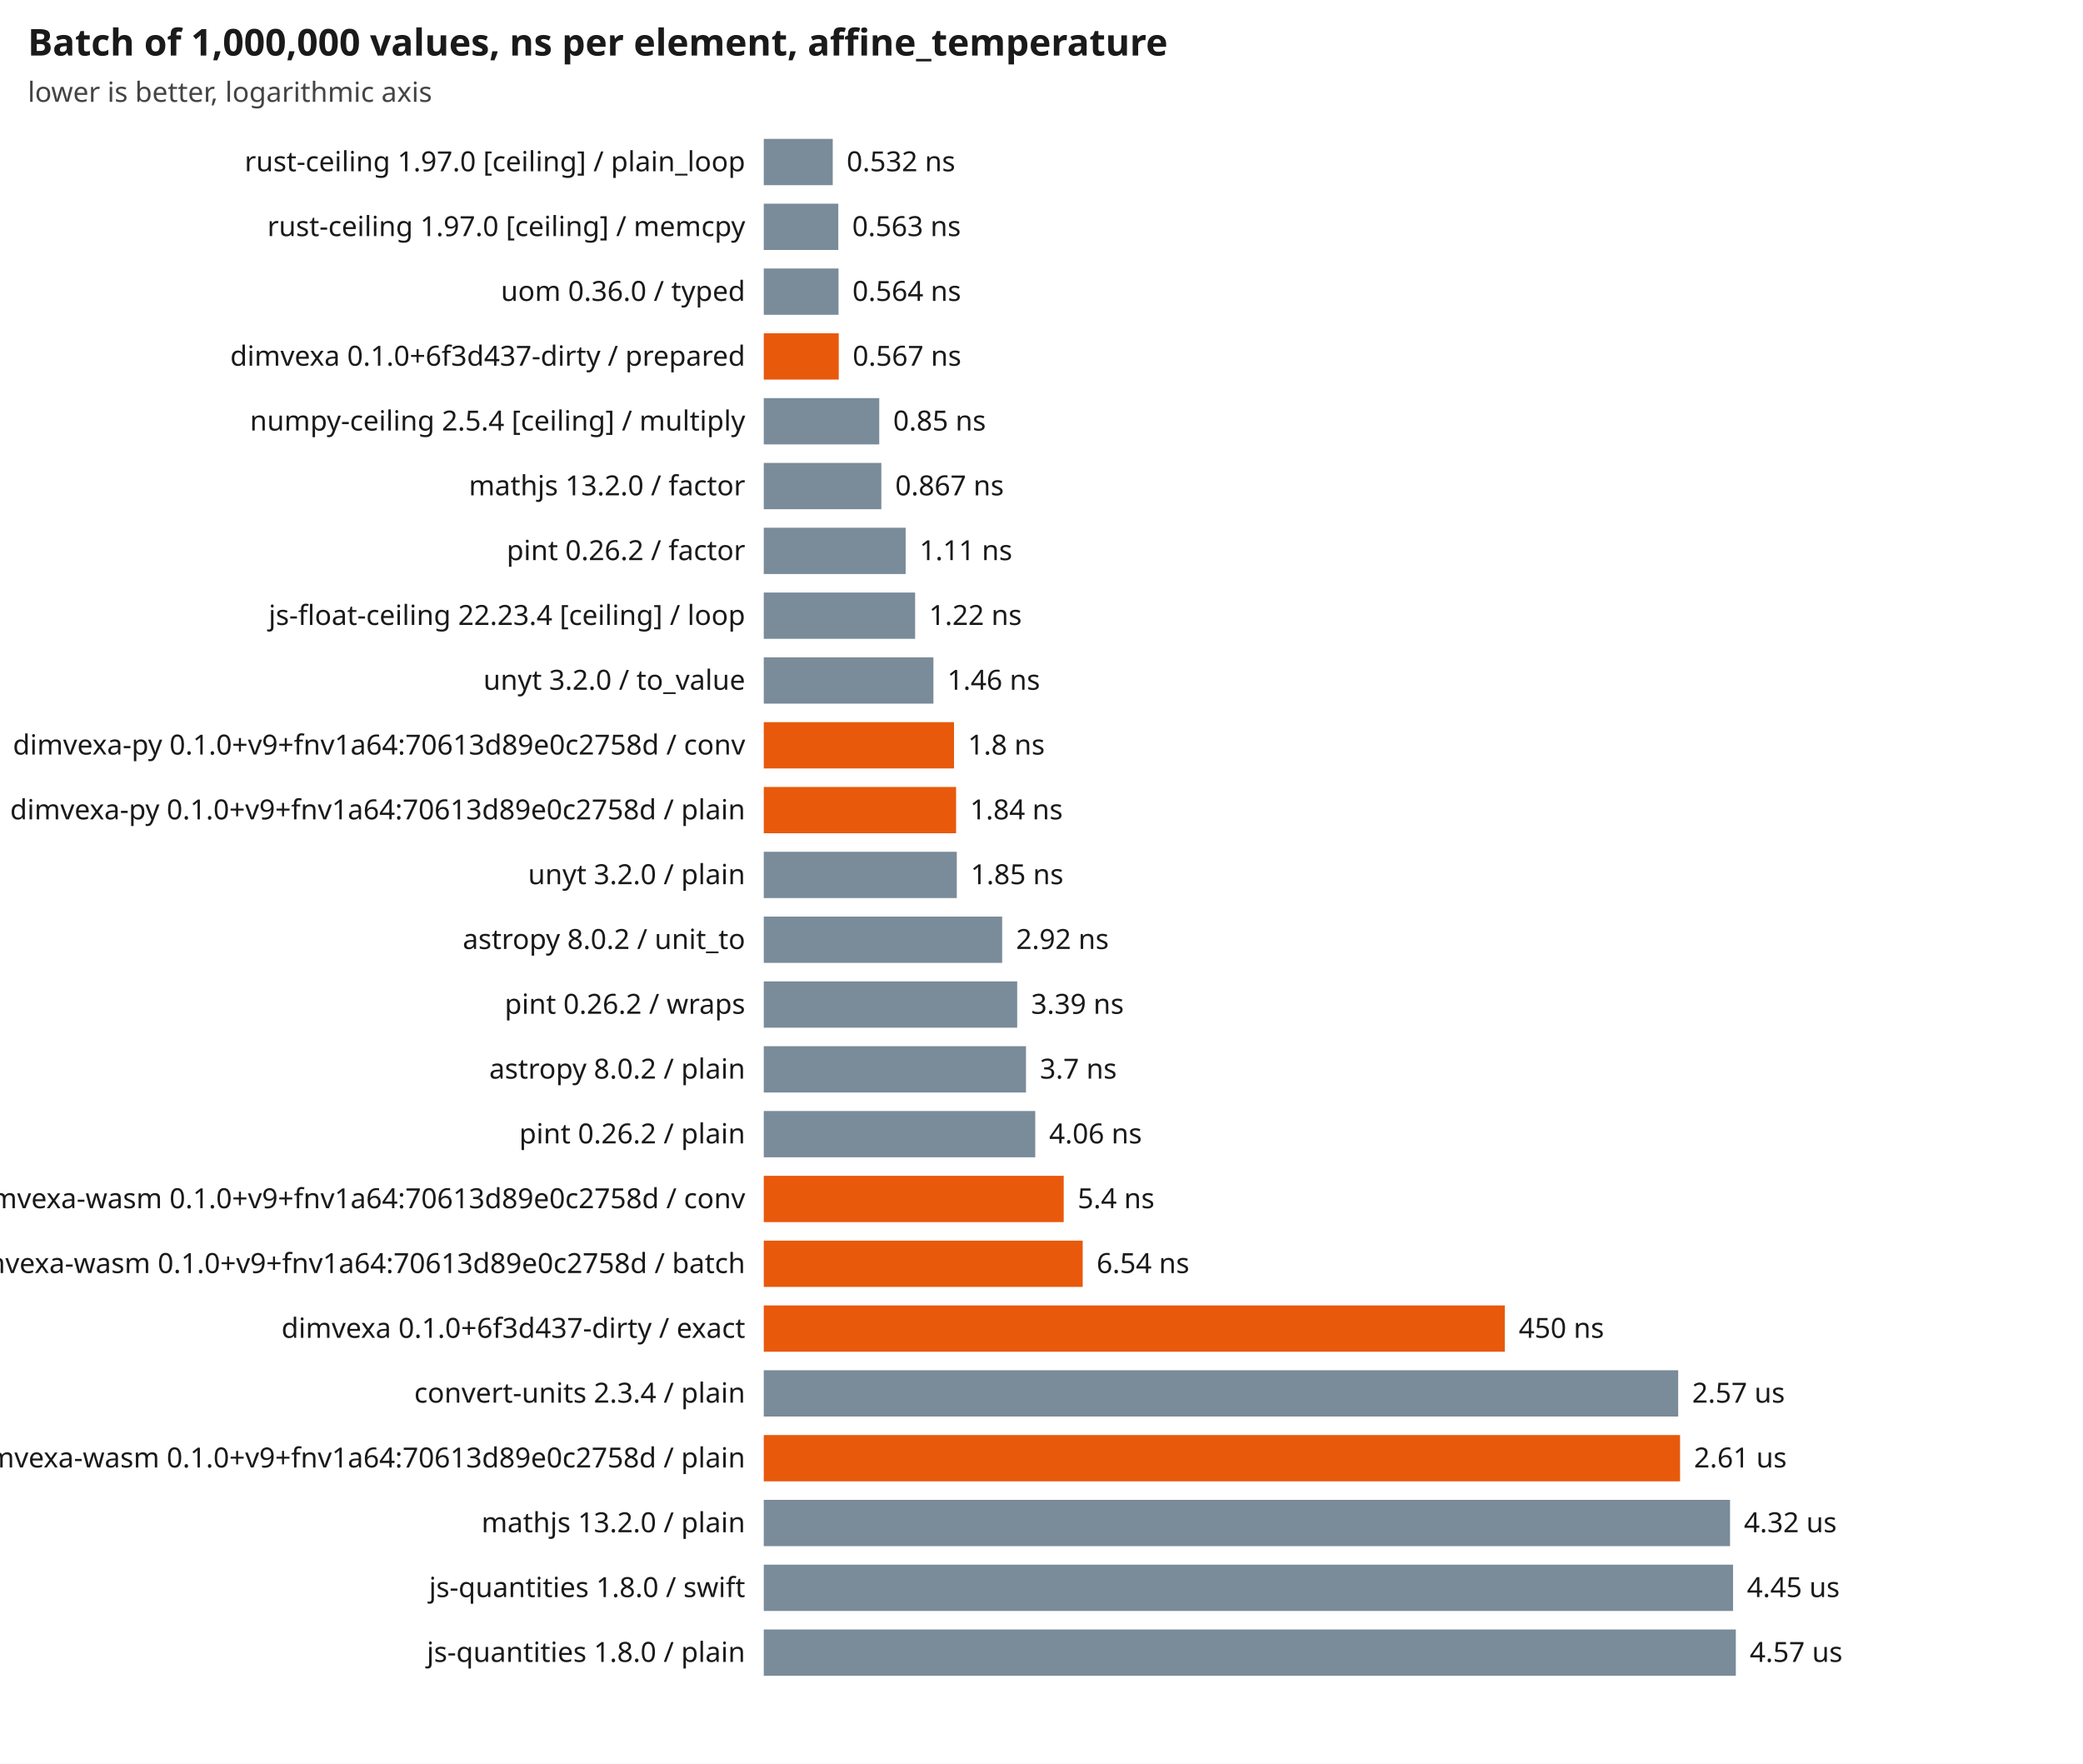
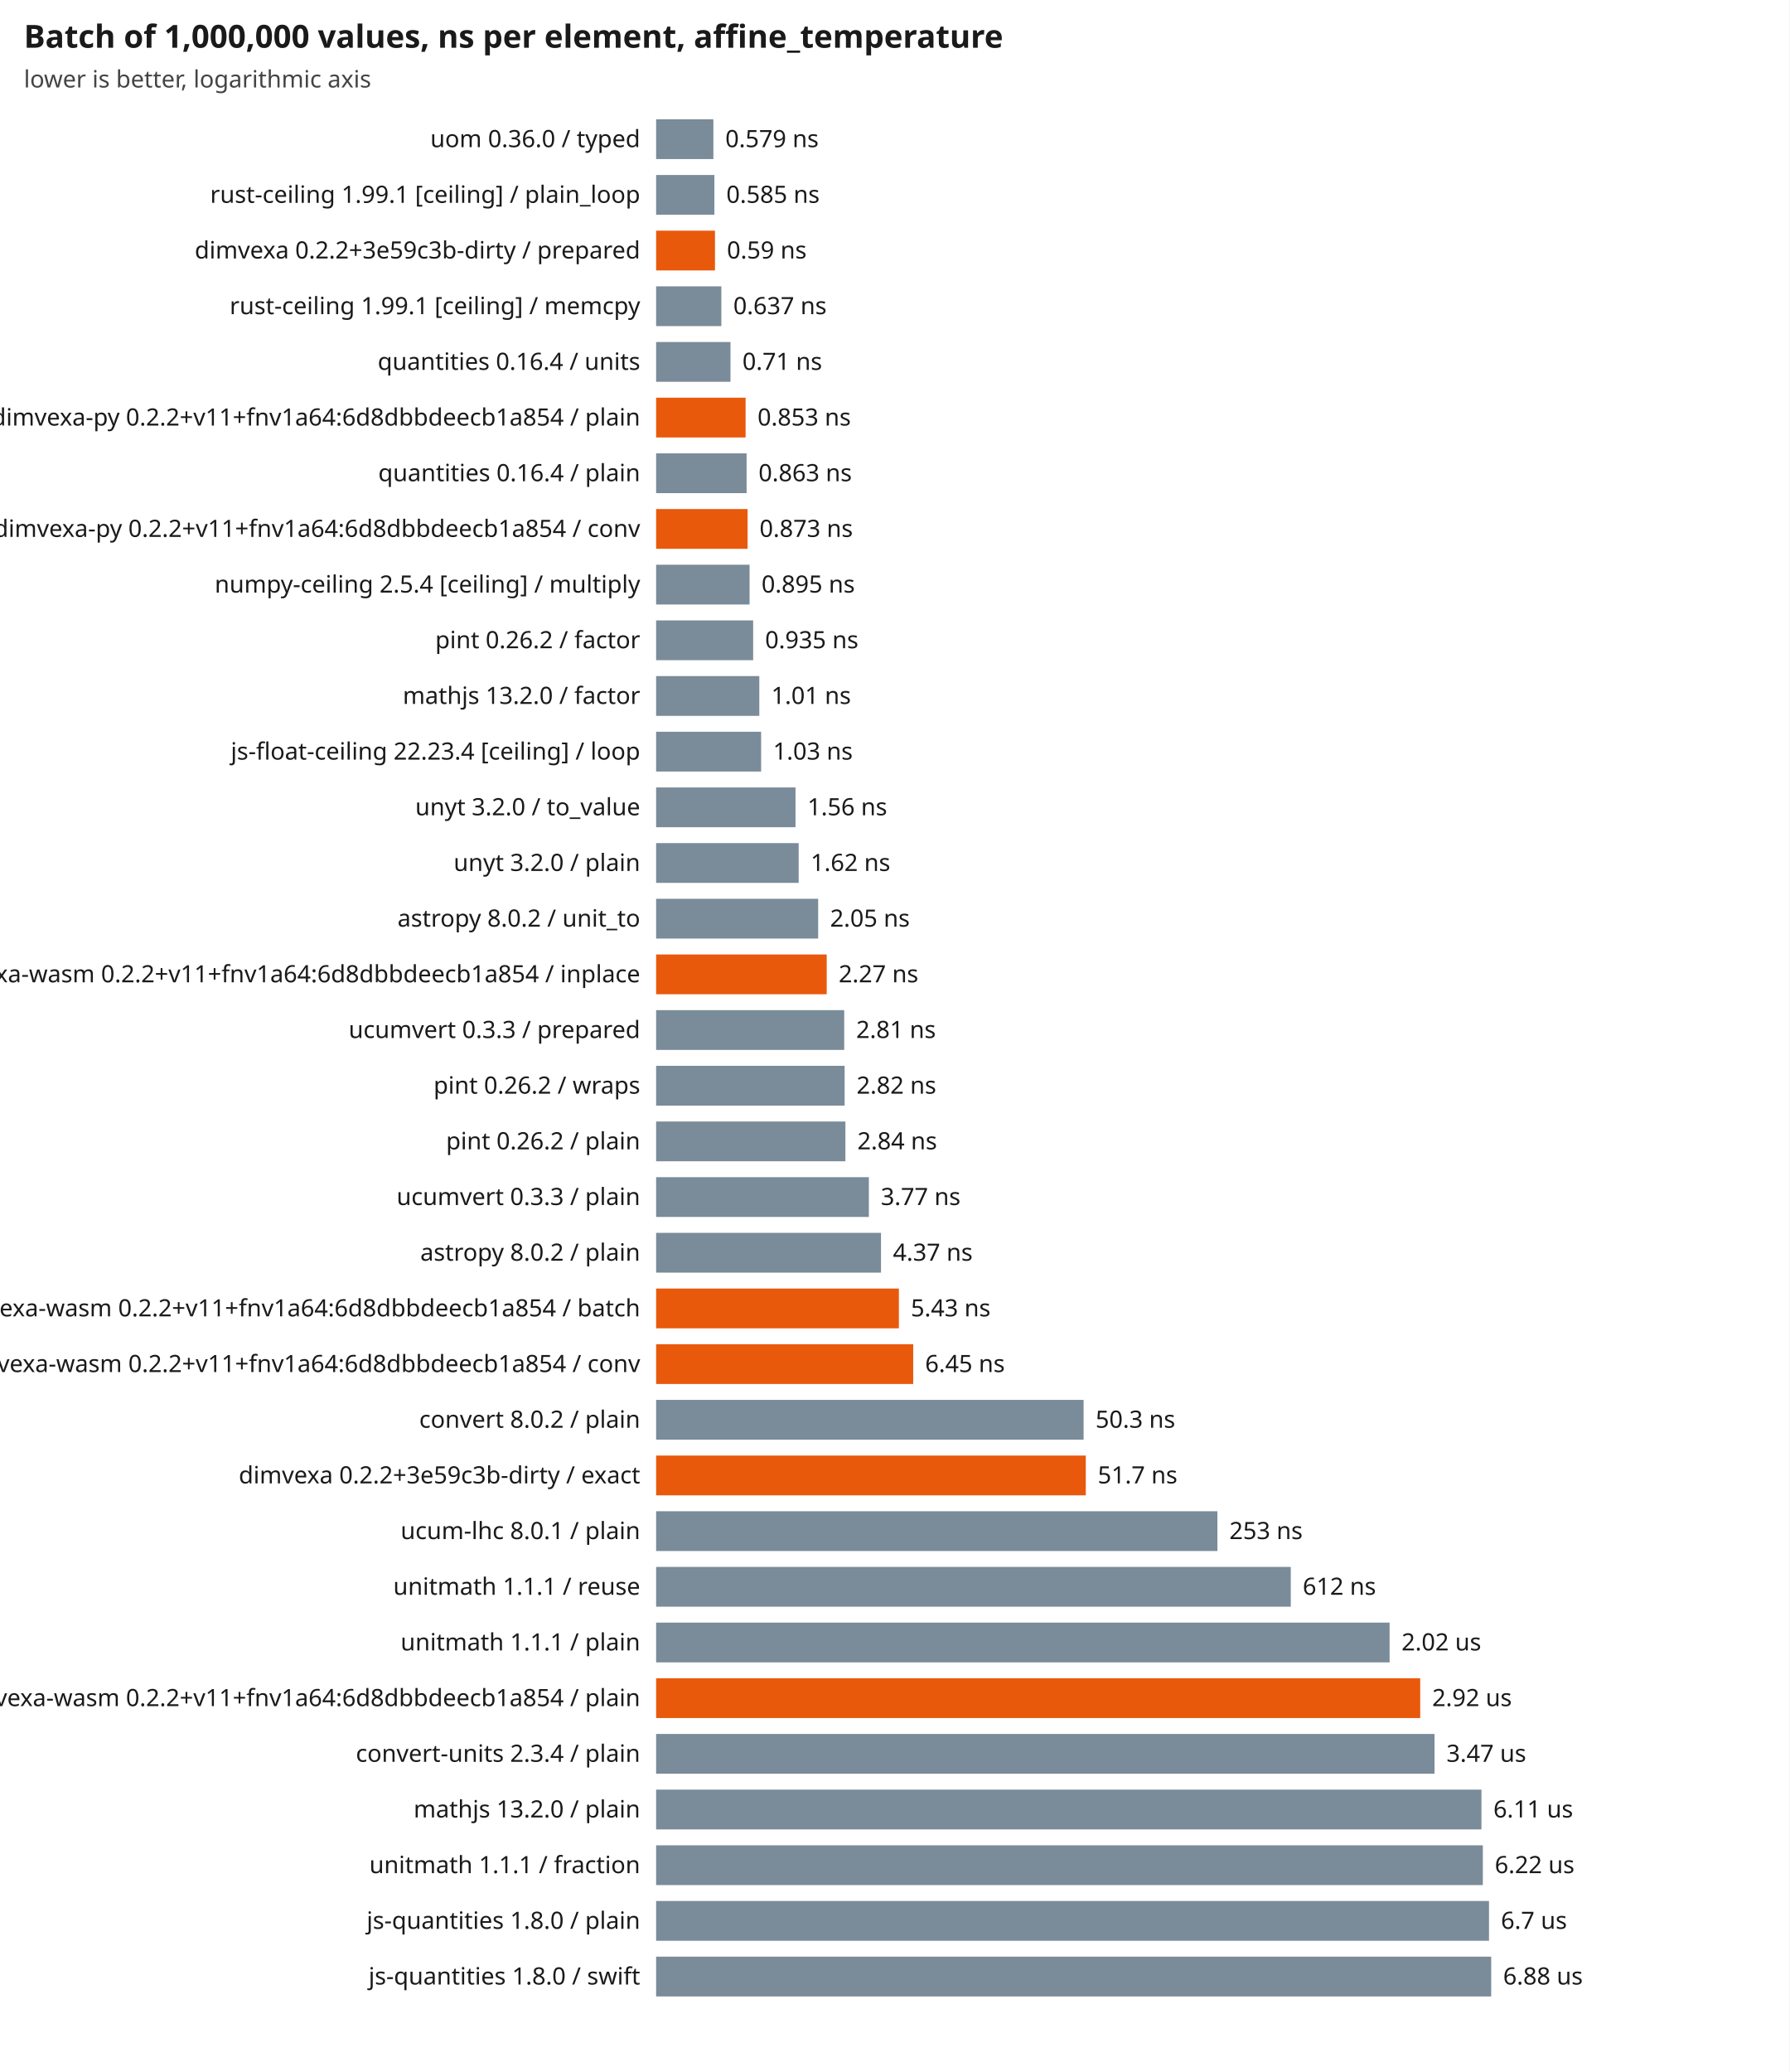
- <svg xmlns="http://www.w3.org/2000/svg" width="900" height="762" viewBox="0 0 900 762" role="img" aria-label="Batch of 1,000,000 values, ns per element, affine_temperature">
-   <rect width="900" height="762" fill="#ffffff" />
+ <svg xmlns="http://www.w3.org/2000/svg" width="900" height="1042" viewBox="0 0 900 1042" role="img" aria-label="Batch of 1,000,000 values, ns per element, affine_temperature">
+   <rect width="900" height="1042" fill="#ffffff" />
  <text x="12" y="24" font-family="sans-serif" font-size="16" font-weight="bold" fill="#1a1a1a">Batch of 1,000,000 values, ns per element, affine_temperature</text>
  <text x="12" y="44" font-family="sans-serif" font-size="12" fill="#444444">lower is better, logarithmic axis</text>
-   <text x="322" y="74" text-anchor="end" font-family="sans-serif" font-size="12" fill="#1a1a1a">rust-ceiling 1.97.0 [ceiling] / plain_loop</text>
-   <rect x="330" y="60" width="29.8" height="20" fill="#7a8b99" />
-   <text x="365.8" y="74" font-family="sans-serif" font-size="12" fill="#1a1a1a">0.532 ns</text>
-   <text x="322" y="102" text-anchor="end" font-family="sans-serif" font-size="12" fill="#1a1a1a">rust-ceiling 1.97.0 [ceiling] / memcpy</text>
-   <rect x="330" y="88" width="32.2" height="20" fill="#7a8b99" />
-   <text x="368.2" y="102" font-family="sans-serif" font-size="12" fill="#1a1a1a">0.563 ns</text>
-   <text x="322" y="130" text-anchor="end" font-family="sans-serif" font-size="12" fill="#1a1a1a">uom 0.36.0 / typed</text>
-   <rect x="330" y="116" width="32.3" height="20" fill="#7a8b99" />
-   <text x="368.3" y="130" font-family="sans-serif" font-size="12" fill="#1a1a1a">0.564 ns</text>
-   <text x="322" y="158" text-anchor="end" font-family="sans-serif" font-size="12" fill="#1a1a1a">dimvexa 0.1.0+6f3d437-dirty / prepared</text>
-   <rect x="330" y="144" width="32.4" height="20" fill="#e8590c" />
-   <text x="368.4" y="158" font-family="sans-serif" font-size="12" fill="#1a1a1a">0.567 ns</text>
-   <text x="322" y="186" text-anchor="end" font-family="sans-serif" font-size="12" fill="#1a1a1a">numpy-ceiling 2.5.4 [ceiling] / multiply</text>
-   <rect x="330" y="172" width="49.9" height="20" fill="#7a8b99" />
-   <text x="385.9" y="186" font-family="sans-serif" font-size="12" fill="#1a1a1a">0.85 ns</text>
-   <text x="322" y="214" text-anchor="end" font-family="sans-serif" font-size="12" fill="#1a1a1a">mathjs 13.2.0 / factor</text>
-   <rect x="330" y="200" width="50.8" height="20" fill="#7a8b99" />
-   <text x="386.8" y="214" font-family="sans-serif" font-size="12" fill="#1a1a1a">0.867 ns</text>
-   <text x="322" y="242" text-anchor="end" font-family="sans-serif" font-size="12" fill="#1a1a1a">pint 0.26.2 / factor</text>
-   <rect x="330" y="228" width="61.3" height="20" fill="#7a8b99" />
-   <text x="397.3" y="242" font-family="sans-serif" font-size="12" fill="#1a1a1a">1.11 ns</text>
-   <text x="322" y="270" text-anchor="end" font-family="sans-serif" font-size="12" fill="#1a1a1a">js-float-ceiling 22.23.4 [ceiling] / loop</text>
-   <rect x="330" y="256" width="65.4" height="20" fill="#7a8b99" />
-   <text x="401.4" y="270" font-family="sans-serif" font-size="12" fill="#1a1a1a">1.22 ns</text>
-   <text x="322" y="298" text-anchor="end" font-family="sans-serif" font-size="12" fill="#1a1a1a">unyt 3.2.0 / to_value</text>
-   <rect x="330" y="284" width="73.3" height="20" fill="#7a8b99" />
-   <text x="409.3" y="298" font-family="sans-serif" font-size="12" fill="#1a1a1a">1.46 ns</text>
-   <text x="322" y="326" text-anchor="end" font-family="sans-serif" font-size="12" fill="#1a1a1a">dimvexa-py 0.1.0+v9+fnv1a64:70613d89e0c2758d / conv</text>
-   <rect x="330" y="312" width="82.2" height="20" fill="#e8590c" />
-   <text x="418.2" y="326" font-family="sans-serif" font-size="12" fill="#1a1a1a">1.8 ns</text>
-   <text x="322" y="354" text-anchor="end" font-family="sans-serif" font-size="12" fill="#1a1a1a">dimvexa-py 0.1.0+v9+fnv1a64:70613d89e0c2758d / plain</text>
-   <rect x="330" y="340" width="83.1" height="20" fill="#e8590c" />
-   <text x="419.1" y="354" font-family="sans-serif" font-size="12" fill="#1a1a1a">1.84 ns</text>
-   <text x="322" y="382" text-anchor="end" font-family="sans-serif" font-size="12" fill="#1a1a1a">unyt 3.2.0 / plain</text>
-   <rect x="330" y="368" width="83.4" height="20" fill="#7a8b99" />
-   <text x="419.4" y="382" font-family="sans-serif" font-size="12" fill="#1a1a1a">1.85 ns</text>
-   <text x="322" y="410" text-anchor="end" font-family="sans-serif" font-size="12" fill="#1a1a1a">astropy 8.0.2 / unit_to</text>
-   <rect x="330" y="396" width="103.0" height="20" fill="#7a8b99" />
-   <text x="439.0" y="410" font-family="sans-serif" font-size="12" fill="#1a1a1a">2.92 ns</text>
-   <text x="322" y="438" text-anchor="end" font-family="sans-serif" font-size="12" fill="#1a1a1a">pint 0.26.2 / wraps</text>
-   <rect x="330" y="424" width="109.5" height="20" fill="#7a8b99" />
-   <text x="445.5" y="438" font-family="sans-serif" font-size="12" fill="#1a1a1a">3.39 ns</text>
-   <text x="322" y="466" text-anchor="end" font-family="sans-serif" font-size="12" fill="#1a1a1a">astropy 8.0.2 / plain</text>
-   <rect x="330" y="452" width="113.3" height="20" fill="#7a8b99" />
-   <text x="449.3" y="466" font-family="sans-serif" font-size="12" fill="#1a1a1a">3.7 ns</text>
-   <text x="322" y="494" text-anchor="end" font-family="sans-serif" font-size="12" fill="#1a1a1a">pint 0.26.2 / plain</text>
-   <rect x="330" y="480" width="117.3" height="20" fill="#7a8b99" />
-   <text x="453.3" y="494" font-family="sans-serif" font-size="12" fill="#1a1a1a">4.06 ns</text>
-   <text x="322" y="522" text-anchor="end" font-family="sans-serif" font-size="12" fill="#1a1a1a">dimvexa-wasm 0.1.0+v9+fnv1a64:70613d89e0c2758d / conv</text>
-   <rect x="330" y="508" width="129.6" height="20" fill="#e8590c" />
-   <text x="465.6" y="522" font-family="sans-serif" font-size="12" fill="#1a1a1a">5.4 ns</text>
-   <text x="322" y="550" text-anchor="end" font-family="sans-serif" font-size="12" fill="#1a1a1a">dimvexa-wasm 0.1.0+v9+fnv1a64:70613d89e0c2758d / batch</text>
-   <rect x="330" y="536" width="137.8" height="20" fill="#e8590c" />
-   <text x="473.8" y="550" font-family="sans-serif" font-size="12" fill="#1a1a1a">6.54 ns</text>
-   <text x="322" y="578" text-anchor="end" font-family="sans-serif" font-size="12" fill="#1a1a1a">dimvexa 0.1.0+6f3d437-dirty / exact</text>
-   <rect x="330" y="564" width="320.2" height="20" fill="#e8590c" />
-   <text x="656.2" y="578" font-family="sans-serif" font-size="12" fill="#1a1a1a">450 ns</text>
-   <text x="322" y="606" text-anchor="end" font-family="sans-serif" font-size="12" fill="#1a1a1a">convert-units 2.3.4 / plain</text>
-   <rect x="330" y="592" width="395.1" height="20" fill="#7a8b99" />
-   <text x="731.1" y="606" font-family="sans-serif" font-size="12" fill="#1a1a1a">2.57 us</text>
-   <text x="322" y="634" text-anchor="end" font-family="sans-serif" font-size="12" fill="#1a1a1a">dimvexa-wasm 0.1.0+v9+fnv1a64:70613d89e0c2758d / plain</text>
-   <rect x="330" y="620" width="395.9" height="20" fill="#e8590c" />
-   <text x="731.9" y="634" font-family="sans-serif" font-size="12" fill="#1a1a1a">2.61 us</text>
-   <text x="322" y="662" text-anchor="end" font-family="sans-serif" font-size="12" fill="#1a1a1a">mathjs 13.2.0 / plain</text>
-   <rect x="330" y="648" width="417.5" height="20" fill="#7a8b99" />
-   <text x="753.5" y="662" font-family="sans-serif" font-size="12" fill="#1a1a1a">4.32 us</text>
-   <text x="322" y="690" text-anchor="end" font-family="sans-serif" font-size="12" fill="#1a1a1a">js-quantities 1.8.0 / swift</text>
-   <rect x="330" y="676" width="418.8" height="20" fill="#7a8b99" />
-   <text x="754.8" y="690" font-family="sans-serif" font-size="12" fill="#1a1a1a">4.45 us</text>
-   <text x="322" y="718" text-anchor="end" font-family="sans-serif" font-size="12" fill="#1a1a1a">js-quantities 1.8.0 / plain</text>
-   <rect x="330" y="704" width="420.0" height="20" fill="#7a8b99" />
-   <text x="756.0" y="718" font-family="sans-serif" font-size="12" fill="#1a1a1a">4.57 us</text>
+   <text x="322" y="74" text-anchor="end" font-family="sans-serif" font-size="12" fill="#1a1a1a">uom 0.36.0 / typed</text>
+   <rect x="330" y="60" width="28.8" height="20" fill="#7a8b99" />
+   <text x="364.8" y="74" font-family="sans-serif" font-size="12" fill="#1a1a1a">0.579 ns</text>
+   <text x="322" y="102" text-anchor="end" font-family="sans-serif" font-size="12" fill="#1a1a1a">rust-ceiling 1.99.1 [ceiling] / plain_loop</text>
+   <rect x="330" y="88" width="29.3" height="20" fill="#7a8b99" />
+   <text x="365.3" y="102" font-family="sans-serif" font-size="12" fill="#1a1a1a">0.585 ns</text>
+   <text x="322" y="130" text-anchor="end" font-family="sans-serif" font-size="12" fill="#1a1a1a">dimvexa 0.2.2+3e59c3b-dirty / prepared</text>
+   <rect x="330" y="116" width="29.6" height="20" fill="#e8590c" />
+   <text x="365.6" y="130" font-family="sans-serif" font-size="12" fill="#1a1a1a">0.59 ns</text>
+   <text x="322" y="158" text-anchor="end" font-family="sans-serif" font-size="12" fill="#1a1a1a">rust-ceiling 1.99.1 [ceiling] / memcpy</text>
+   <rect x="330" y="144" width="32.8" height="20" fill="#7a8b99" />
+   <text x="368.8" y="158" font-family="sans-serif" font-size="12" fill="#1a1a1a">0.637 ns</text>
+   <text x="322" y="186" text-anchor="end" font-family="sans-serif" font-size="12" fill="#1a1a1a">quantities 0.16.4 / units</text>
+   <rect x="330" y="172" width="37.4" height="20" fill="#7a8b99" />
+   <text x="373.4" y="186" font-family="sans-serif" font-size="12" fill="#1a1a1a">0.71 ns</text>
+   <text x="322" y="214" text-anchor="end" font-family="sans-serif" font-size="12" fill="#1a1a1a">dimvexa-py 0.2.2+v11+fnv1a64:6d8dbbdeecb1a854 / plain</text>
+   <rect x="330" y="200" width="45.0" height="20" fill="#e8590c" />
+   <text x="381.0" y="214" font-family="sans-serif" font-size="12" fill="#1a1a1a">0.853 ns</text>
+   <text x="322" y="242" text-anchor="end" font-family="sans-serif" font-size="12" fill="#1a1a1a">quantities 0.16.4 / plain</text>
+   <rect x="330" y="228" width="45.5" height="20" fill="#7a8b99" />
+   <text x="381.5" y="242" font-family="sans-serif" font-size="12" fill="#1a1a1a">0.863 ns</text>
+   <text x="322" y="270" text-anchor="end" font-family="sans-serif" font-size="12" fill="#1a1a1a">dimvexa-py 0.2.2+v11+fnv1a64:6d8dbbdeecb1a854 / conv</text>
+   <rect x="330" y="256" width="46.0" height="20" fill="#e8590c" />
+   <text x="382.0" y="270" font-family="sans-serif" font-size="12" fill="#1a1a1a">0.873 ns</text>
+   <text x="322" y="298" text-anchor="end" font-family="sans-serif" font-size="12" fill="#1a1a1a">numpy-ceiling 2.5.4 [ceiling] / multiply</text>
+   <rect x="330" y="284" width="47.0" height="20" fill="#7a8b99" />
+   <text x="383.0" y="298" font-family="sans-serif" font-size="12" fill="#1a1a1a">0.895 ns</text>
+   <text x="322" y="326" text-anchor="end" font-family="sans-serif" font-size="12" fill="#1a1a1a">pint 0.26.2 / factor</text>
+   <rect x="330" y="312" width="48.8" height="20" fill="#7a8b99" />
+   <text x="384.8" y="326" font-family="sans-serif" font-size="12" fill="#1a1a1a">0.935 ns</text>
+   <text x="322" y="354" text-anchor="end" font-family="sans-serif" font-size="12" fill="#1a1a1a">mathjs 13.2.0 / factor</text>
+   <rect x="330" y="340" width="51.9" height="20" fill="#7a8b99" />
+   <text x="387.9" y="354" font-family="sans-serif" font-size="12" fill="#1a1a1a">1.01 ns</text>
+   <text x="322" y="382" text-anchor="end" font-family="sans-serif" font-size="12" fill="#1a1a1a">js-float-ceiling 22.23.4 [ceiling] / loop</text>
+   <rect x="330" y="368" width="52.8" height="20" fill="#7a8b99" />
+   <text x="388.8" y="382" font-family="sans-serif" font-size="12" fill="#1a1a1a">1.03 ns</text>
+   <text x="322" y="410" text-anchor="end" font-family="sans-serif" font-size="12" fill="#1a1a1a">unyt 3.2.0 / to_value</text>
+   <rect x="330" y="396" width="70.1" height="20" fill="#7a8b99" />
+   <text x="406.1" y="410" font-family="sans-serif" font-size="12" fill="#1a1a1a">1.56 ns</text>
+   <text x="322" y="438" text-anchor="end" font-family="sans-serif" font-size="12" fill="#1a1a1a">unyt 3.2.0 / plain</text>
+   <rect x="330" y="424" width="71.7" height="20" fill="#7a8b99" />
+   <text x="407.7" y="438" font-family="sans-serif" font-size="12" fill="#1a1a1a">1.62 ns</text>
+   <text x="322" y="466" text-anchor="end" font-family="sans-serif" font-size="12" fill="#1a1a1a">astropy 8.0.2 / unit_to</text>
+   <rect x="330" y="452" width="81.5" height="20" fill="#7a8b99" />
+   <text x="417.5" y="466" font-family="sans-serif" font-size="12" fill="#1a1a1a">2.05 ns</text>
+   <text x="322" y="494" text-anchor="end" font-family="sans-serif" font-size="12" fill="#1a1a1a">dimvexa-wasm 0.2.2+v11+fnv1a64:6d8dbbdeecb1a854 / inplace</text>
+   <rect x="330" y="480" width="85.8" height="20" fill="#e8590c" />
+   <text x="421.8" y="494" font-family="sans-serif" font-size="12" fill="#1a1a1a">2.27 ns</text>
+   <text x="322" y="522" text-anchor="end" font-family="sans-serif" font-size="12" fill="#1a1a1a">ucumvert 0.3.3 / prepared</text>
+   <rect x="330" y="508" width="94.6" height="20" fill="#7a8b99" />
+   <text x="430.6" y="522" font-family="sans-serif" font-size="12" fill="#1a1a1a">2.81 ns</text>
+   <text x="322" y="550" text-anchor="end" font-family="sans-serif" font-size="12" fill="#1a1a1a">pint 0.26.2 / wraps</text>
+   <rect x="330" y="536" width="94.8" height="20" fill="#7a8b99" />
+   <text x="430.8" y="550" font-family="sans-serif" font-size="12" fill="#1a1a1a">2.82 ns</text>
+   <text x="322" y="578" text-anchor="end" font-family="sans-serif" font-size="12" fill="#1a1a1a">pint 0.26.2 / plain</text>
+   <rect x="330" y="564" width="95.2" height="20" fill="#7a8b99" />
+   <text x="431.2" y="578" font-family="sans-serif" font-size="12" fill="#1a1a1a">2.84 ns</text>
+   <text x="322" y="606" text-anchor="end" font-family="sans-serif" font-size="12" fill="#1a1a1a">ucumvert 0.3.3 / plain</text>
+   <rect x="330" y="592" width="107.0" height="20" fill="#7a8b99" />
+   <text x="443.0" y="606" font-family="sans-serif" font-size="12" fill="#1a1a1a">3.77 ns</text>
+   <text x="322" y="634" text-anchor="end" font-family="sans-serif" font-size="12" fill="#1a1a1a">astropy 8.0.2 / plain</text>
+   <rect x="330" y="620" width="113.1" height="20" fill="#7a8b99" />
+   <text x="449.1" y="634" font-family="sans-serif" font-size="12" fill="#1a1a1a">4.37 ns</text>
+   <text x="322" y="662" text-anchor="end" font-family="sans-serif" font-size="12" fill="#1a1a1a">dimvexa-wasm 0.2.2+v11+fnv1a64:6d8dbbdeecb1a854 / batch</text>
+   <rect x="330" y="648" width="122.1" height="20" fill="#e8590c" />
+   <text x="458.1" y="662" font-family="sans-serif" font-size="12" fill="#1a1a1a">5.43 ns</text>
+   <text x="322" y="690" text-anchor="end" font-family="sans-serif" font-size="12" fill="#1a1a1a">dimvexa-wasm 0.2.2+v11+fnv1a64:6d8dbbdeecb1a854 / conv</text>
+   <rect x="330" y="676" width="129.3" height="20" fill="#e8590c" />
+   <text x="465.3" y="690" font-family="sans-serif" font-size="12" fill="#1a1a1a">6.45 ns</text>
+   <text x="322" y="718" text-anchor="end" font-family="sans-serif" font-size="12" fill="#1a1a1a">convert 8.0.2 / plain</text>
+   <rect x="330" y="704" width="215.0" height="20" fill="#7a8b99" />
+   <text x="551.0" y="718" font-family="sans-serif" font-size="12" fill="#1a1a1a">50.3 ns</text>
+   <text x="322" y="746" text-anchor="end" font-family="sans-serif" font-size="12" fill="#1a1a1a">dimvexa 0.2.2+3e59c3b-dirty / exact</text>
+   <rect x="330" y="732" width="216.1" height="20" fill="#e8590c" />
+   <text x="552.1" y="746" font-family="sans-serif" font-size="12" fill="#1a1a1a">51.7 ns</text>
+   <text x="322" y="774" text-anchor="end" font-family="sans-serif" font-size="12" fill="#1a1a1a">ucum-lhc 8.0.1 / plain</text>
+   <rect x="330" y="760" width="282.3" height="20" fill="#7a8b99" />
+   <text x="618.3" y="774" font-family="sans-serif" font-size="12" fill="#1a1a1a">253 ns</text>
+   <text x="322" y="802" text-anchor="end" font-family="sans-serif" font-size="12" fill="#1a1a1a">unitmath 1.1.1 / reuse</text>
+   <rect x="330" y="788" width="319.2" height="20" fill="#7a8b99" />
+   <text x="655.2" y="802" font-family="sans-serif" font-size="12" fill="#1a1a1a">612 ns</text>
+   <text x="322" y="830" text-anchor="end" font-family="sans-serif" font-size="12" fill="#1a1a1a">unitmath 1.1.1 / plain</text>
+   <rect x="330" y="816" width="368.9" height="20" fill="#7a8b99" />
+   <text x="704.9" y="830" font-family="sans-serif" font-size="12" fill="#1a1a1a">2.02 us</text>
+   <text x="322" y="858" text-anchor="end" font-family="sans-serif" font-size="12" fill="#1a1a1a">dimvexa-wasm 0.2.2+v11+fnv1a64:6d8dbbdeecb1a854 / plain</text>
+   <rect x="330" y="844" width="384.3" height="20" fill="#e8590c" />
+   <text x="720.3" y="858" font-family="sans-serif" font-size="12" fill="#1a1a1a">2.92 us</text>
+   <text x="322" y="886" text-anchor="end" font-family="sans-serif" font-size="12" fill="#1a1a1a">convert-units 2.3.4 / plain</text>
+   <rect x="330" y="872" width="391.5" height="20" fill="#7a8b99" />
+   <text x="727.5" y="886" font-family="sans-serif" font-size="12" fill="#1a1a1a">3.47 us</text>
+   <text x="322" y="914" text-anchor="end" font-family="sans-serif" font-size="12" fill="#1a1a1a">mathjs 13.2.0 / plain</text>
+   <rect x="330" y="900" width="415.1" height="20" fill="#7a8b99" />
+   <text x="751.1" y="914" font-family="sans-serif" font-size="12" fill="#1a1a1a">6.11 us</text>
+   <text x="322" y="942" text-anchor="end" font-family="sans-serif" font-size="12" fill="#1a1a1a">unitmath 1.1.1 / fraction</text>
+   <rect x="330" y="928" width="415.8" height="20" fill="#7a8b99" />
+   <text x="751.8" y="942" font-family="sans-serif" font-size="12" fill="#1a1a1a">6.22 us</text>
+   <text x="322" y="970" text-anchor="end" font-family="sans-serif" font-size="12" fill="#1a1a1a">js-quantities 1.8.0 / plain</text>
+   <rect x="330" y="956" width="418.9" height="20" fill="#7a8b99" />
+   <text x="754.9" y="970" font-family="sans-serif" font-size="12" fill="#1a1a1a">6.7 us</text>
+   <text x="322" y="998" text-anchor="end" font-family="sans-serif" font-size="12" fill="#1a1a1a">js-quantities 1.8.0 / swift</text>
+   <rect x="330" y="984" width="420.0" height="20" fill="#7a8b99" />
+   <text x="756.0" y="998" font-family="sans-serif" font-size="12" fill="#1a1a1a">6.88 us</text>
</svg>
